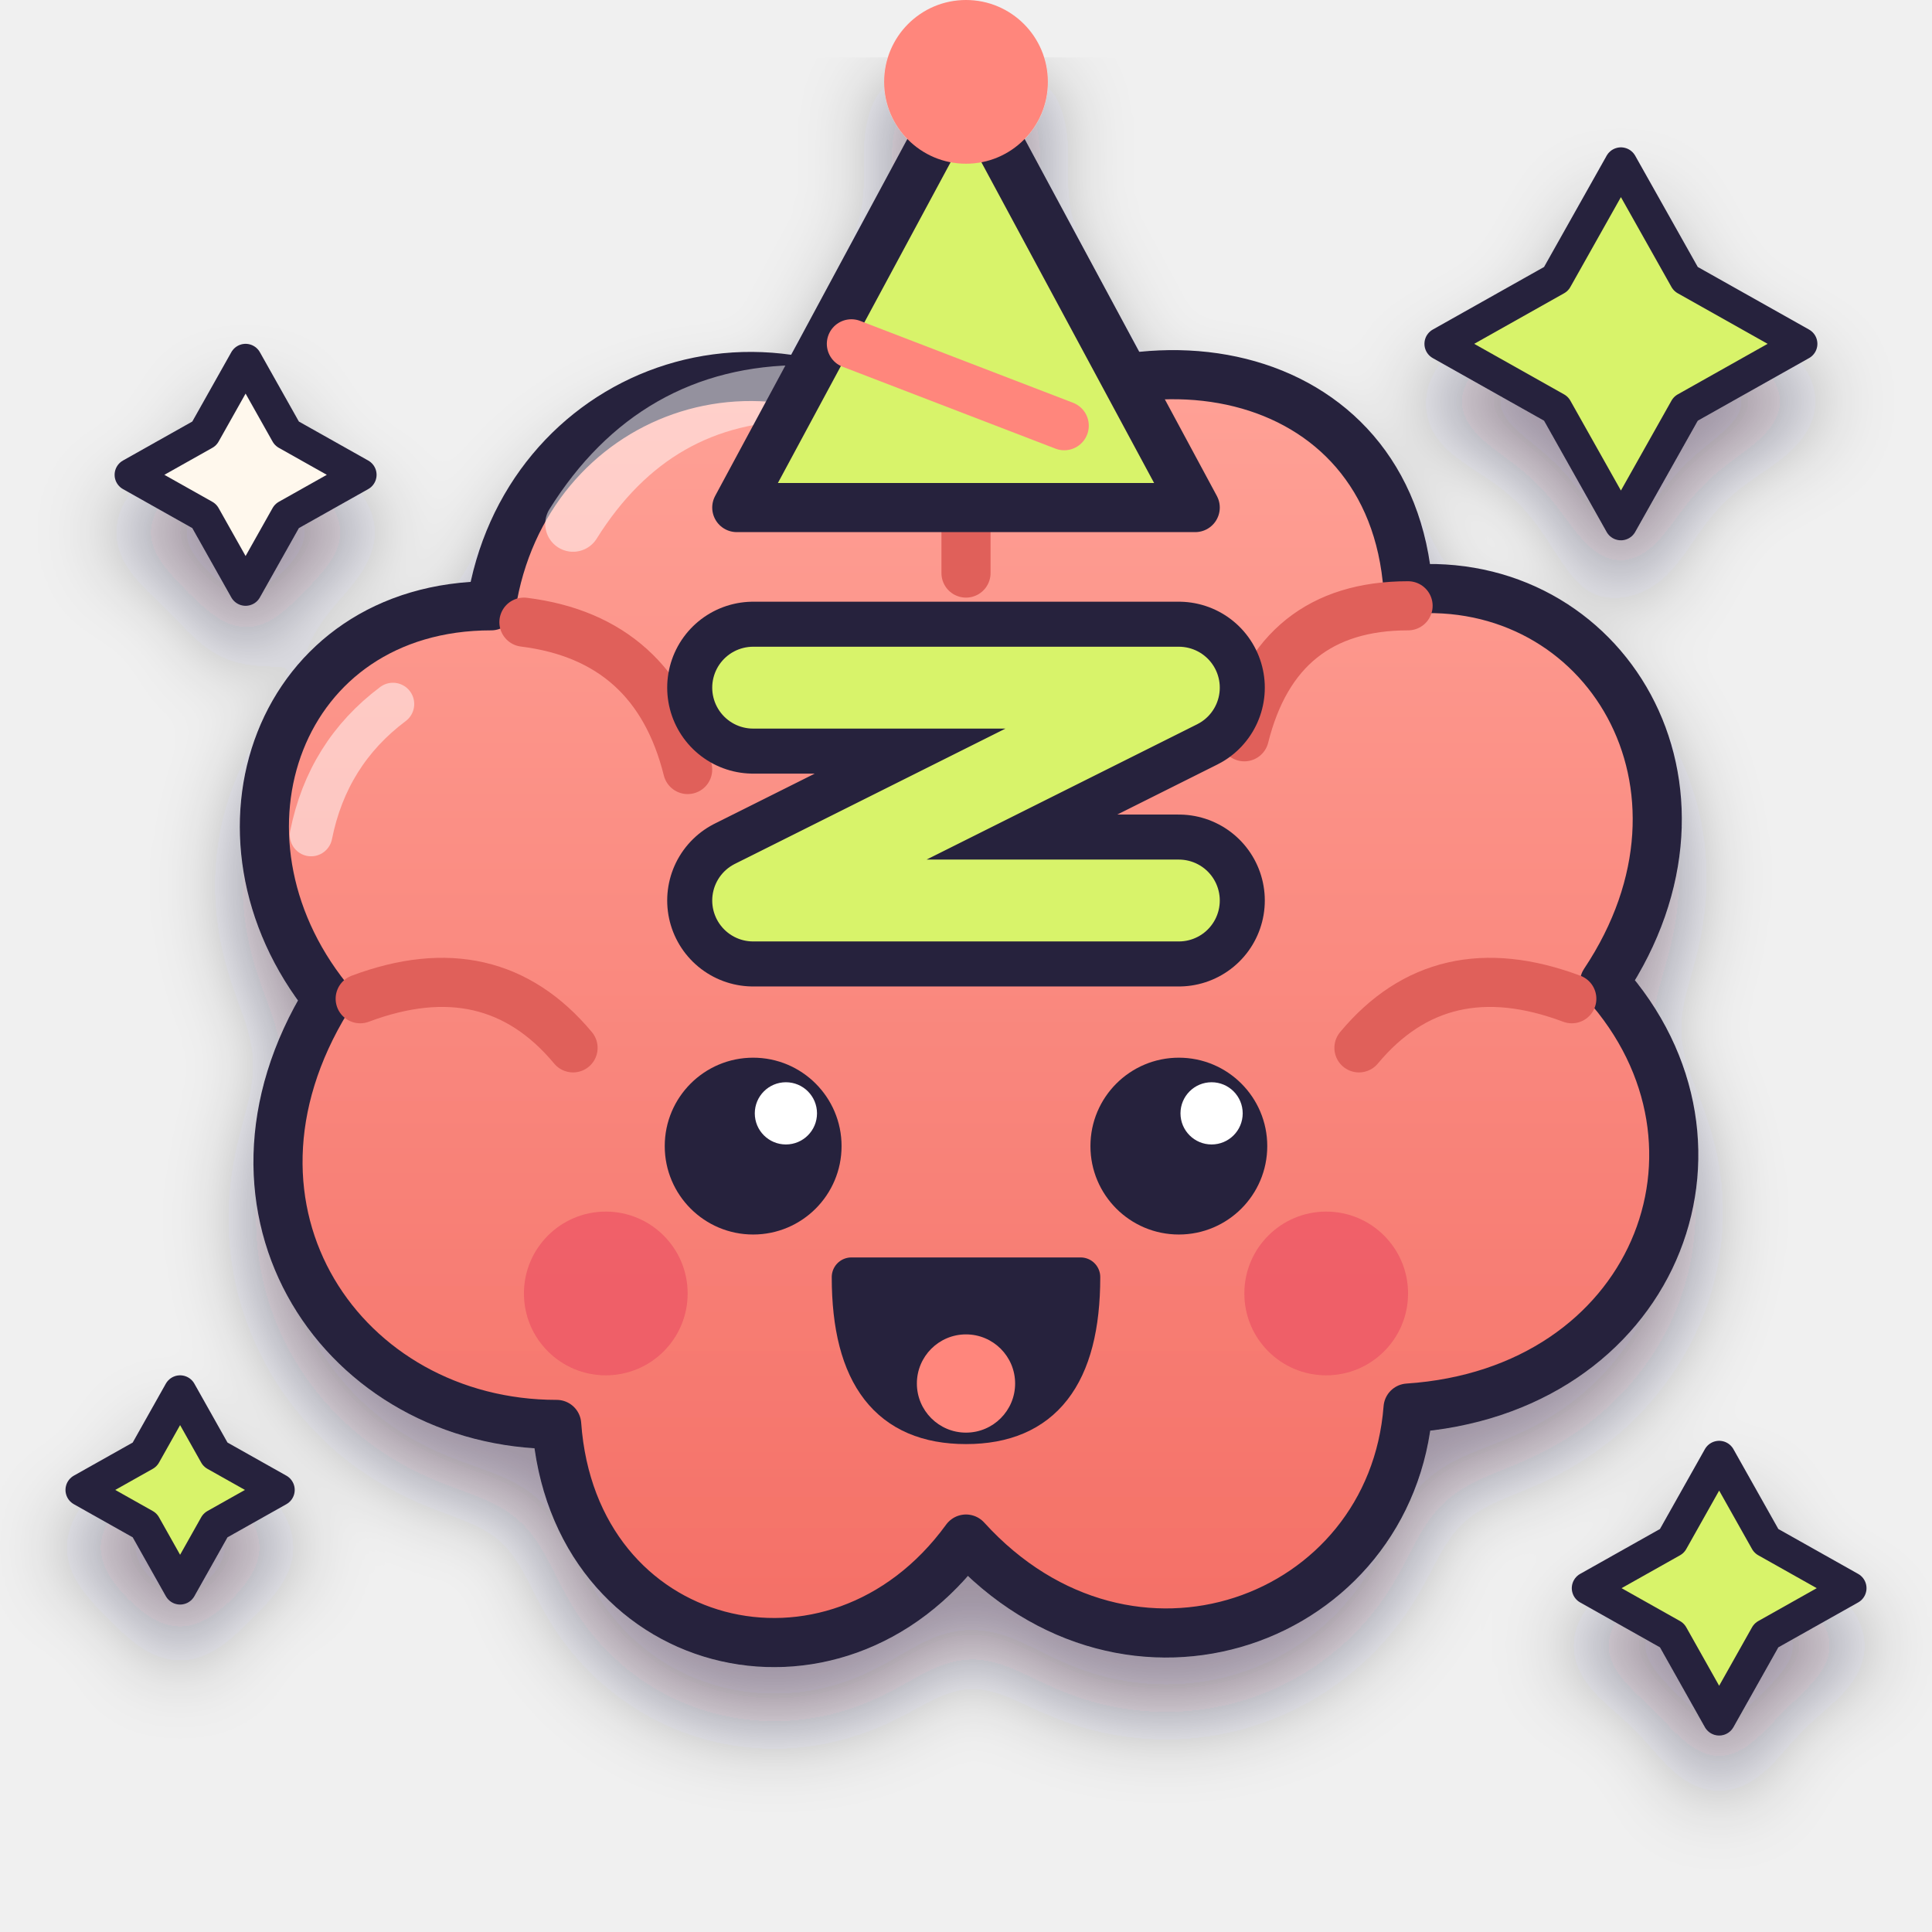
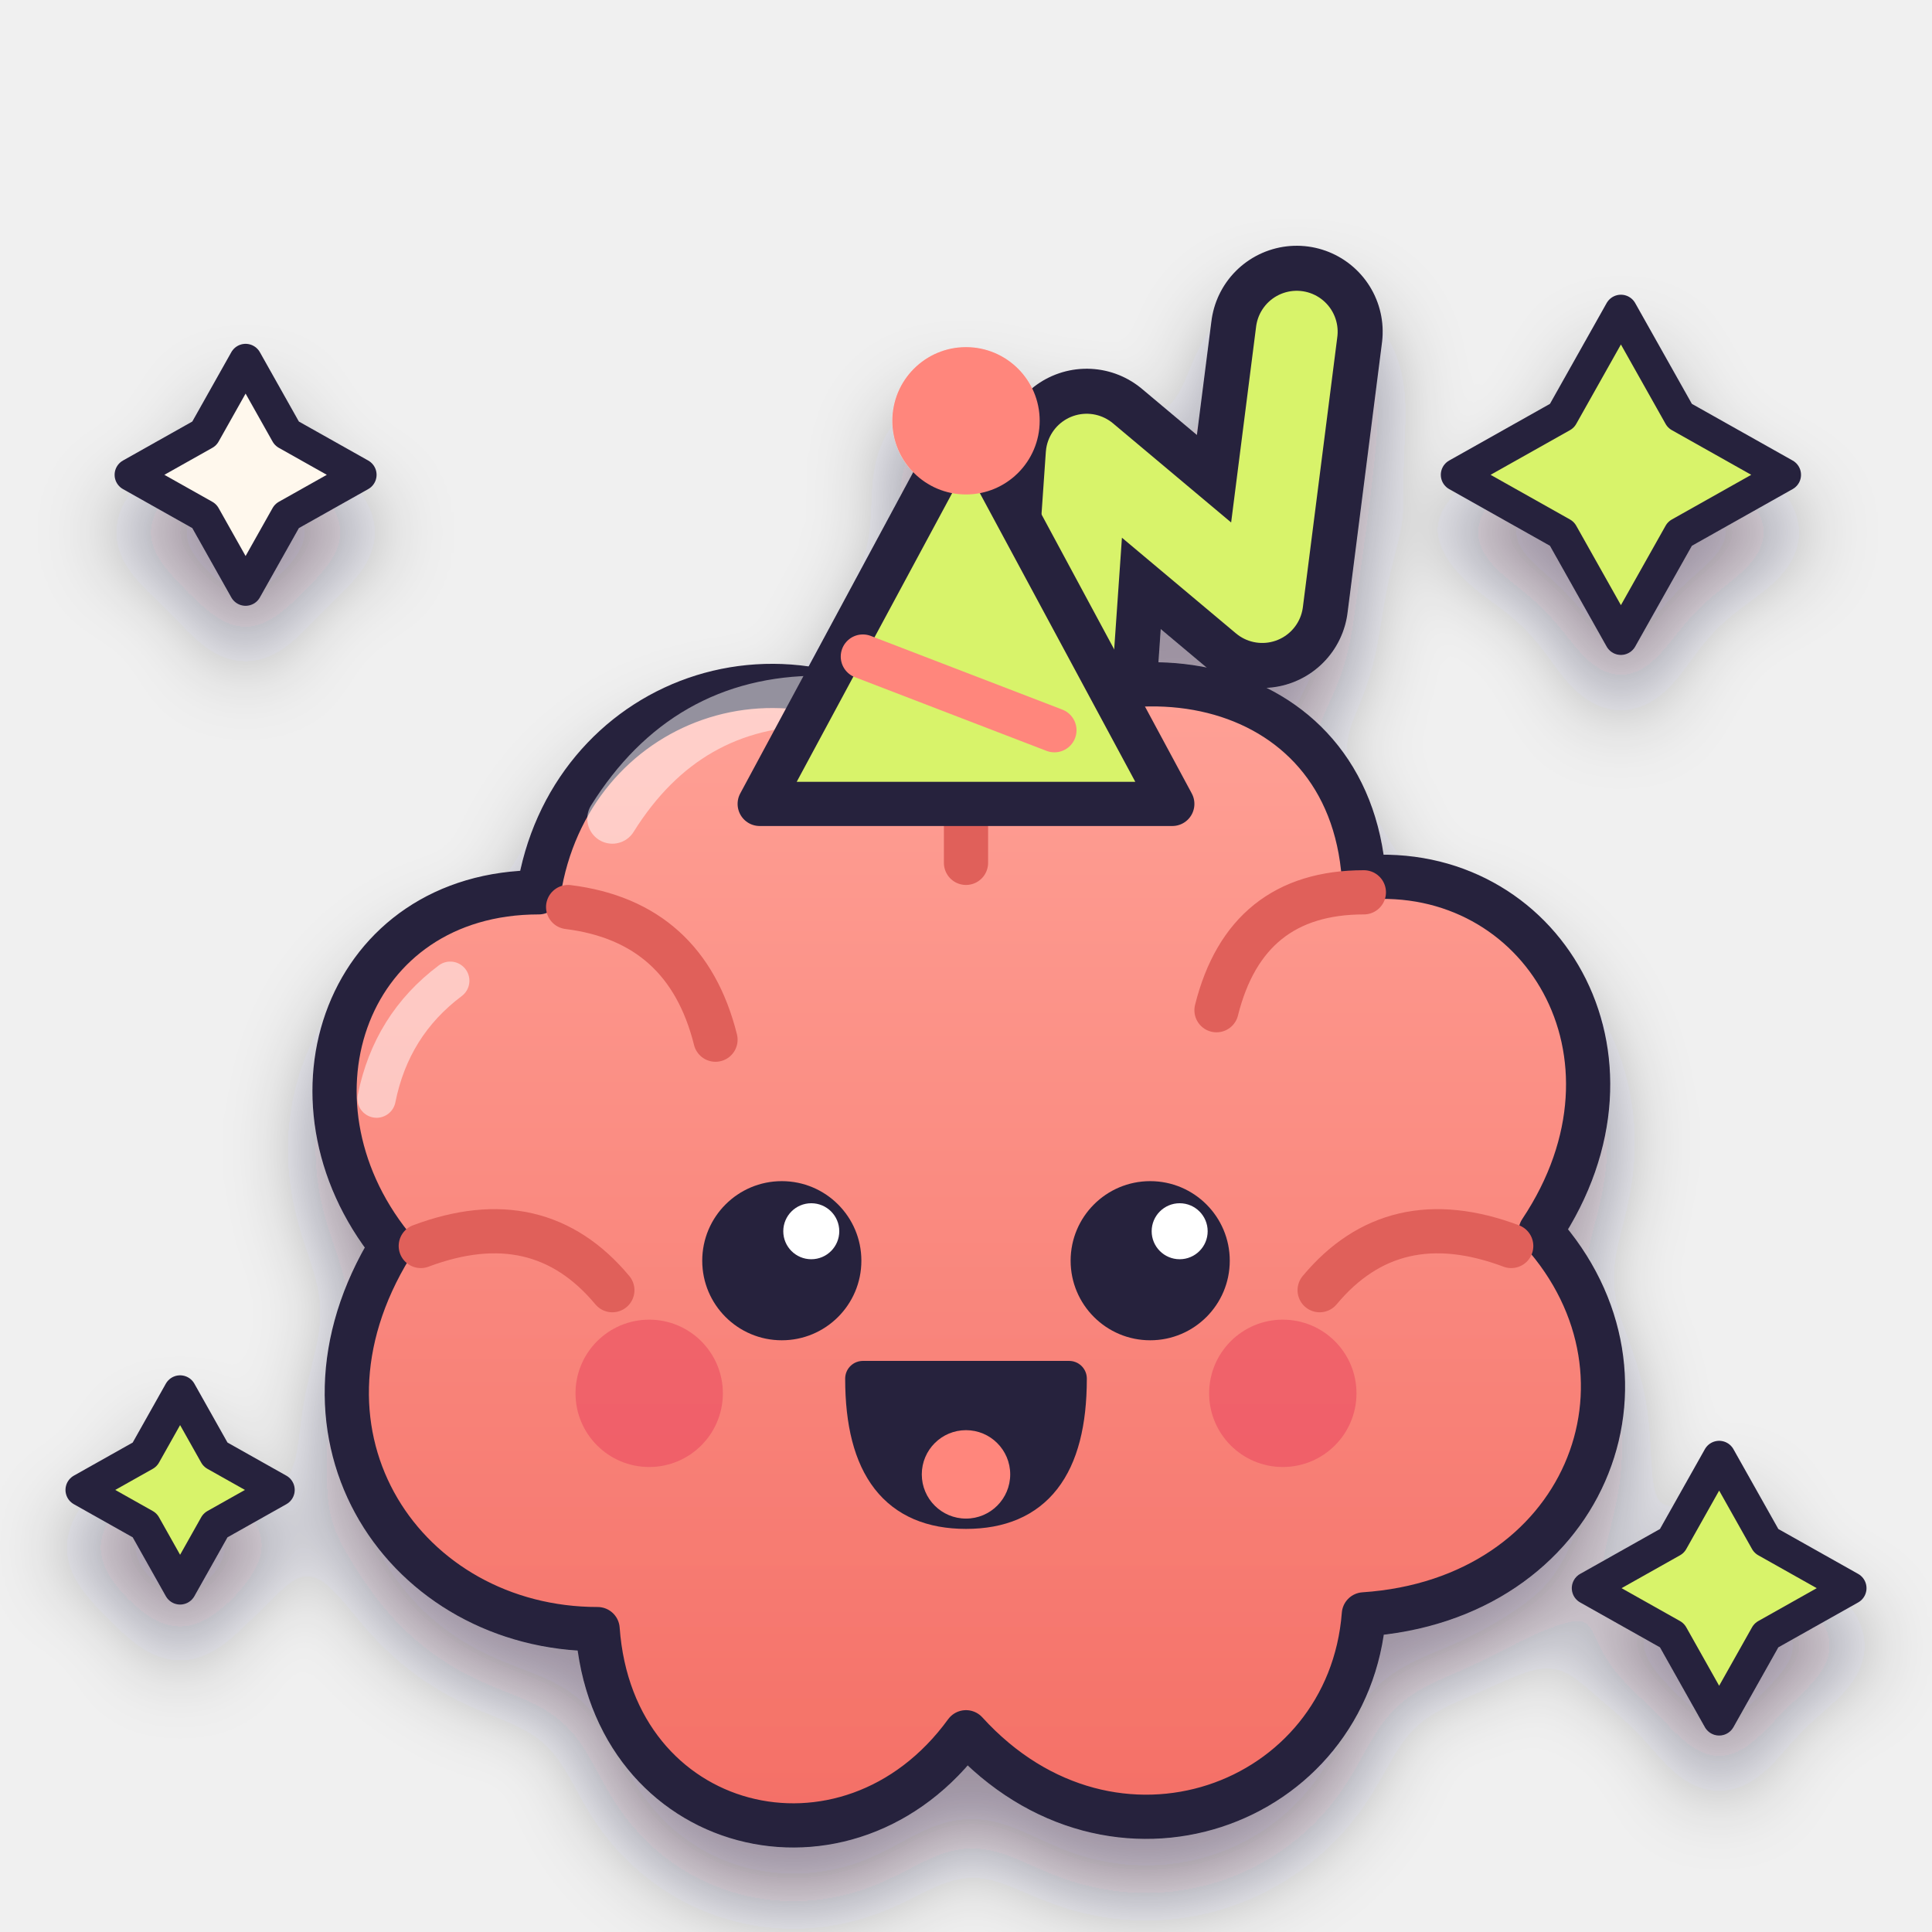
<svg xmlns="http://www.w3.org/2000/svg" viewBox="5 1 118 118" fill="none" stroke-linecap="round" stroke-linejoin="round">
  <defs>
    <linearGradient id="z-r" x1="0" y1="0" x2="0" y2="1">
      <stop offset="0" stop-color="#ffa196" />
      <stop offset="1" stop-color="#f46f66" />
    </linearGradient>
    <filter id="z-s" x="-20%" y="-20%" width="140%" height="140%">
      <feDropShadow dx="0" dy="3.5" stdDeviation="2.5" flood-color="#140c28" flood-opacity=".4" />
    </filter>
  </defs>
  <g filter="url(#z-s)">
    <g>
-       <path d="M63 29C52 19 37 25 35 38C22 38 17 52 25 62C17 75 26 88 39 88C40 102 56 106 64 95C74 106 90 100 91 87C106 86 112 71 103 61C111 49 103 36 91 37C90 23 74 20 63 29Z" fill="url(#z-r)" stroke="#28223d" stroke-width="3" />
-       <path d="M37 39q8 1 10 9M27 62q8-3 13 3M91 38q-8 0-10 8M101 62q-8-3-13 3M64 29v7" stroke="#e0605a" stroke-width="3" fill="none" />
-       <path d="M40 33q5-8 14-8" stroke="#fff" stroke-opacity=".5" stroke-width="3.4" fill="none" />
-       <path d="M24 52q1-5 5-8" stroke="#fff" stroke-opacity=".5" stroke-width="2.6" fill="none" />
-       <g class="zp">
-         <path d="M51 43H77L51 56H77" stroke="#28223d" stroke-width="10.5" fill="none" />
-         <path d="M51 43H77L51 56H77" stroke="#d8f36a" stroke-width="5" fill="none" />
+       <g transform="rotate(40 64 50)">
+         <g class="zp">
+           <path d="M64 40L56 29H70L61 15" stroke="#28223d" stroke-width="10.5" fill="none" />
+           <path d="M64 40L56 29H70L61 15" stroke="#d8f36a" stroke-width="5" fill="none" />
+         </g>
      </g>
-       <g class="bk">
-         <circle cx="51" cy="71" r="5.4" fill="#28223d" />
-         <circle cx="53" cy="69" r="1.9" fill="#fff" />
-         <circle cx="77" cy="71" r="5.4" fill="#28223d" />
-         <circle cx="79" cy="69" r="1.9" fill="#fff" />
+       <g transform="translate(64 78) scale(.9) translate(-64 -63)">
+         <path d="M63 29C52 19 37 25 35 38C22 38 17 52 25 62C17 75 26 88 39 88C40 102 56 106 64 95C74 106 90 100 91 87C106 86 112 71 103 61C111 49 103 36 91 37C90 23 74 20 63 29Z" fill="url(#z-r)" stroke="#28223d" stroke-width="3" />
+         <path d="M37 39q8 1 10 9M27 62q8-3 13 3M91 38q-8 0-10 8M101 62q-8-3-13 3M64 29v7" stroke="#e0605a" stroke-width="3" fill="none" />
+         <path d="M40 33q5-8 14-8" stroke="#fff" stroke-opacity=".5" stroke-width="3.4" fill="none" />
+         <path d="M24 52q1-5 5-8" stroke="#fff" stroke-opacity=".5" stroke-width="2.6" fill="none" />
+         <g class="bk">
+           <circle cx="51.5" cy="63" r="5.4" fill="#28223d" />
+           <circle cx="53.5" cy="61" r="1.9" fill="#fff" />
+           <circle cx="76.5" cy="63" r="5.4" fill="#28223d" />
+           <circle cx="78.5" cy="61" r="1.9" fill="#fff" />
+         </g>
+         <circle cx="42.5" cy="72" r="5" fill="#e8475f" fill-opacity=".55" />
+         <circle cx="85.5" cy="72" r="5" fill="#e8475f" fill-opacity=".55" />
+         <path d="M57 71h14q0 9-7 9t-7-9Z" fill="#28223d" stroke="#28223d" stroke-width="2.4" />
+         <circle cx="64" cy="77.5" r="3" fill="#ff867c" />
+         <path d="M50 32L64 6L78 32Z" fill="#d8f36a" stroke="#28223d" stroke-width="3" />
+         <path d="M57 22L70 27" stroke="#ff867c" stroke-width="3" fill="none" />
+         <circle cx="64" cy="6" r="5" fill="#ff867c" />
      </g>
-       <circle cx="42" cy="80" r="5" fill="#e8475f" fill-opacity=".55" />
-       <circle cx="86" cy="80" r="5" fill="#e8475f" fill-opacity=".55" />
-       <path d="M57 79h14q0 9-7 9t-7-9Z" fill="#28223d" stroke="#28223d" stroke-width="2.4" />
-       <circle cx="64" cy="85.5" r="3" fill="#ff867c" />
-       <path d="M50 32L64 6L78 32Z" fill="#d8f36a" stroke="#28223d" stroke-width="3" />
-       <path d="M57 22L70 27" stroke="#ff867c" stroke-width="3" fill="none" />
-       <circle cx="64" cy="6" r="5" fill="#ff867c" />
    </g>
    <g class="tw">
-       <path d="M104 11L107.96 18.04L115 22L107.96 25.96L104 33L100.04 25.96L93 22L100.04 18.04Z" fill="#d8f36a" stroke="#28223d" stroke-width="2" />
+       <path d="M104 20L107.6 26.4L114 30L107.6 33.6L104 40L100.4 33.6L94 30L100.4 26.4Z" fill="#d8f36a" stroke="#28223d" stroke-width="2" />
    </g>
    <g class="tw">
      <path d="M20 23L22.52 27.48L27 30L22.52 32.52L20 37L17.48 32.52L13 30L17.48 27.48Z" fill="#fff8ed" stroke="#28223d" stroke-width="2" />
    </g>
    <g class="tw">
      <path d="M110 90L112.88 95.12L118 98L112.88 100.88L110 106L107.12 100.88L102 98L107.12 95.12Z" fill="#d8f36a" stroke="#28223d" stroke-width="2" />
    </g>
    <g class="tw">
      <path d="M16 86L18.16 89.84L22 92L18.16 94.16L16 98L13.84 94.16L10 92L13.84 89.84Z" fill="#d8f36a" stroke="#28223d" stroke-width="2" />
    </g>
  </g>
</svg>
